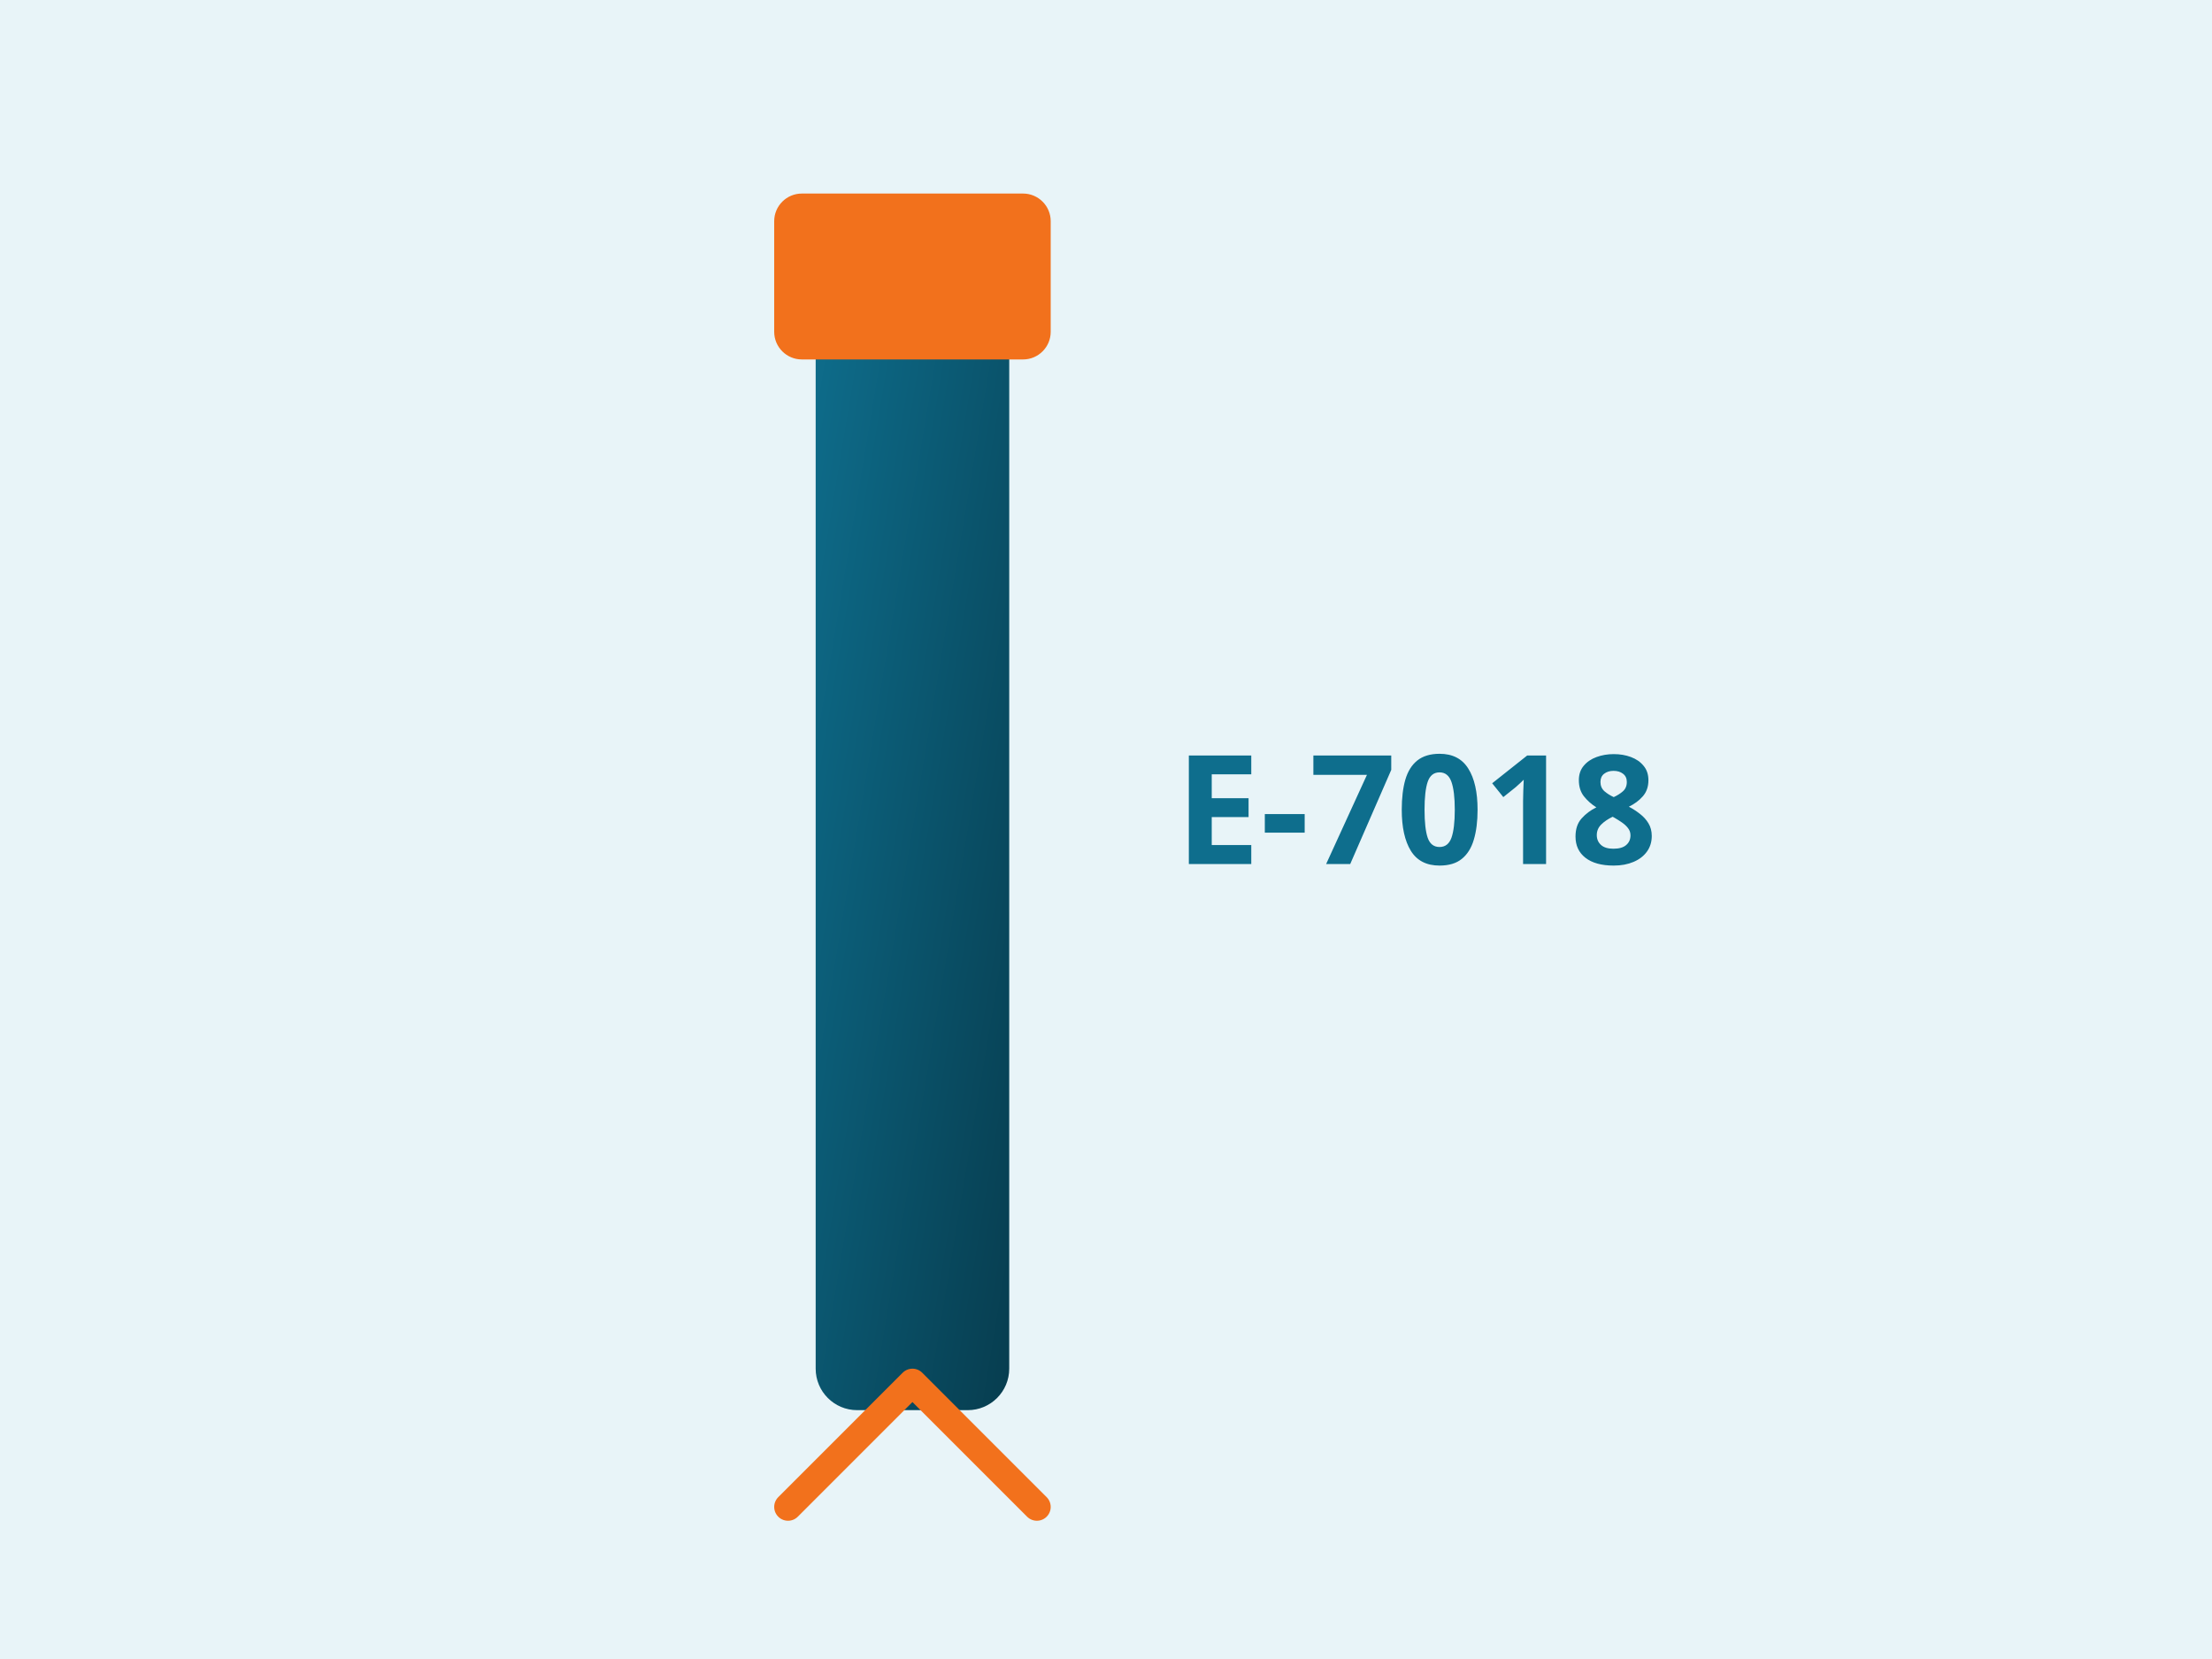
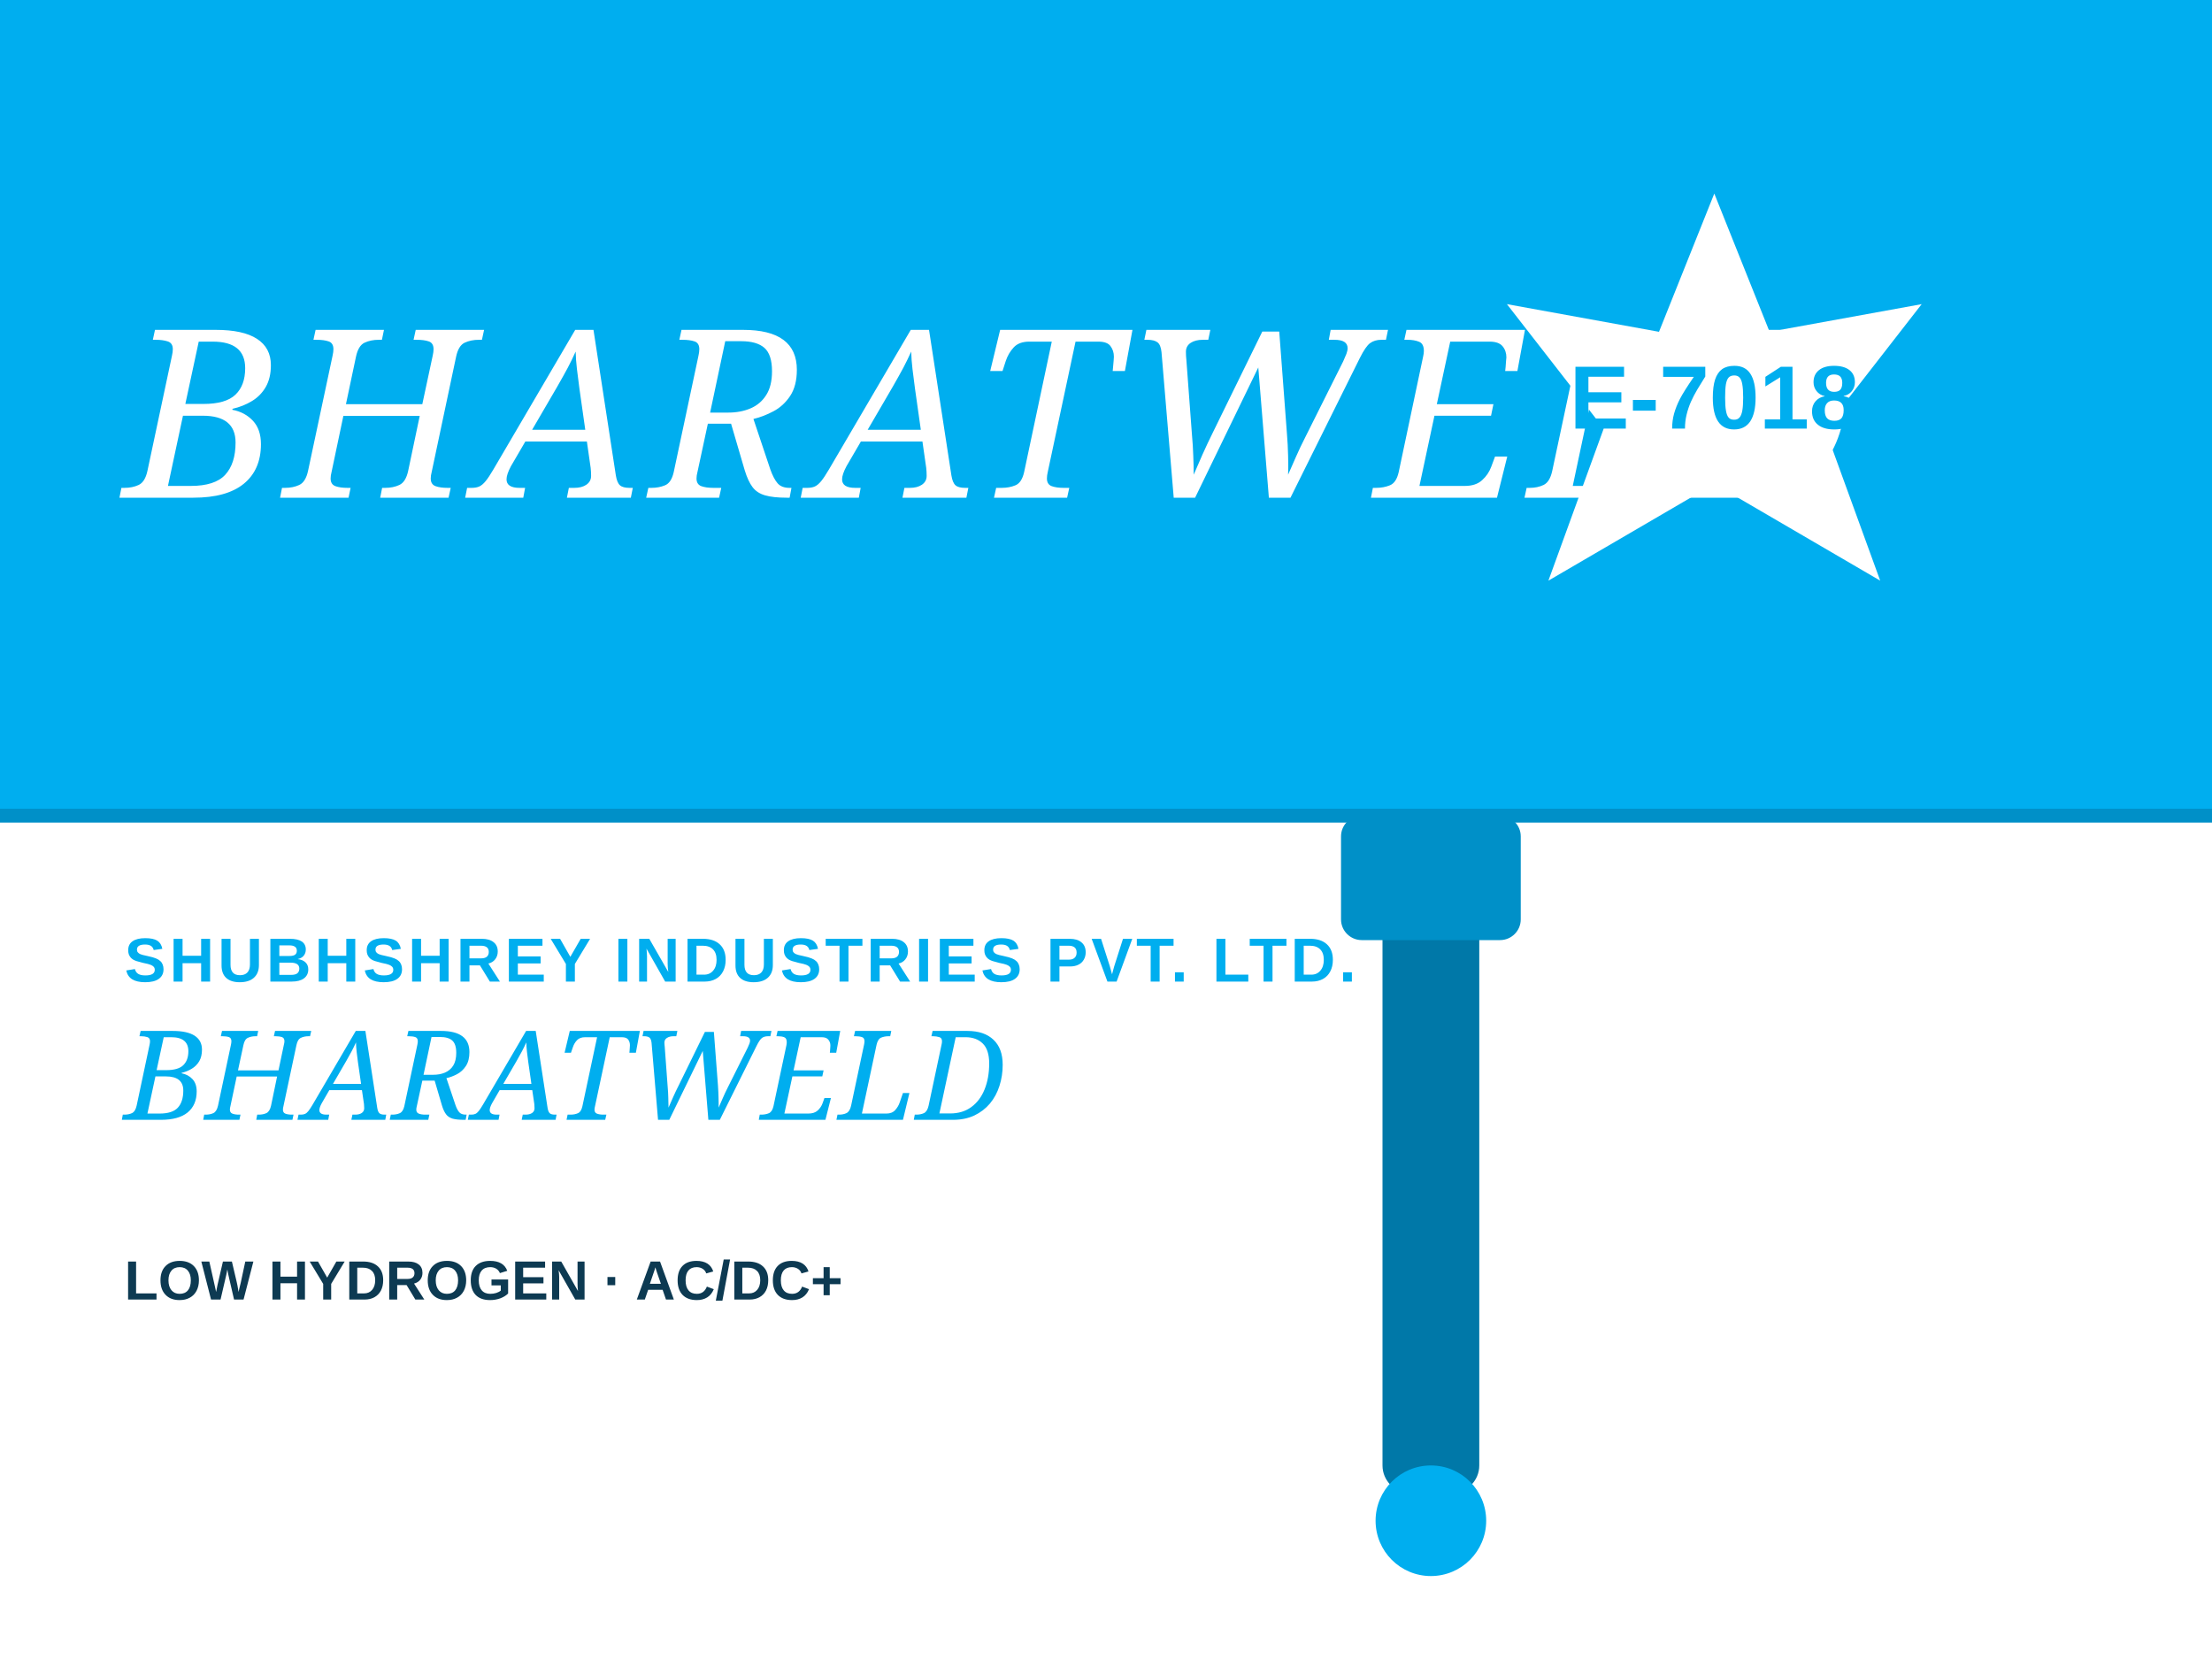
- <svg xmlns="http://www.w3.org/2000/svg" viewBox="0 0 320 240" role="img" aria-label="E-7018 electrode">
-   <defs>
-     <linearGradient id="g" x1="0" y1="0" x2="1" y2="1">
-       <stop offset="0%" stop-color="#0E6E8D" />
-       <stop offset="100%" stop-color="#073d4f" />
-     </linearGradient>
-   </defs>
-   <rect width="320" height="240" fill="#e8f4f8" />
-   <rect x="118" y="36" width="28" height="168" rx="6" fill="url(#g)" />
-   <rect x="112" y="28" width="40" height="24" rx="4" fill="#F2711C" />
-   <path d="M132 200 l-18 18 M132 200 l18 18" stroke="#F2711C" stroke-width="4" stroke-linecap="round" />
-   <text x="170" y="125" font-family="Segoe UI, sans-serif" font-size="22" font-weight="700" fill="#0E6E8D">E-7018</text>
+ <svg xmlns="http://www.w3.org/2000/svg" viewBox="0 0 320 240" role="img" aria-label="Bharatweld E-7018 packaging">
+   <rect width="320" height="240" fill="#ffffff" />
+   <rect width="320" height="118" fill="#00AEEF" />
+   <line x1="0" y1="118" x2="320" y2="118" stroke="#0090C8" stroke-width="2" />
+   <text x="18" y="72" font-family="Georgia, serif" font-size="34" font-style="italic" fill="#ffffff" letter-spacing="1">BHARATWELD</text>
+   <polygon points="248,28 256,48 278,44 264,62 272,84 248,70 224,84 232,62 218,44 240,48" fill="#ffffff" />
+   <text x="248" y="62" text-anchor="middle" font-family="Arial, sans-serif" font-size="13" font-weight="700" fill="#00AEEF">E-7018</text>
+   <text x="18" y="142" font-family="Arial, sans-serif" font-size="9" font-weight="700" fill="#00AEEF" letter-spacing="0.5">SHUBHSHREY INDUSTRIES PVT. LTD.</text>
+   <text x="18" y="162" font-family="Georgia, serif" font-size="18" font-style="italic" fill="#00AEEF">BHARATWELD</text>
+   <rect x="200" y="128" width="14" height="88" rx="4" fill="#0078A8" />
+   <rect x="194" y="118" width="26" height="18" rx="3" fill="#0090C8" />
+   <circle cx="207" cy="220" r="8" fill="#00AEEF" />
+   <text x="18" y="188" font-family="Arial, sans-serif" font-size="8" font-weight="600" fill="#0D3A52">LOW HYDROGEN · AC/DC+</text>
</svg>
